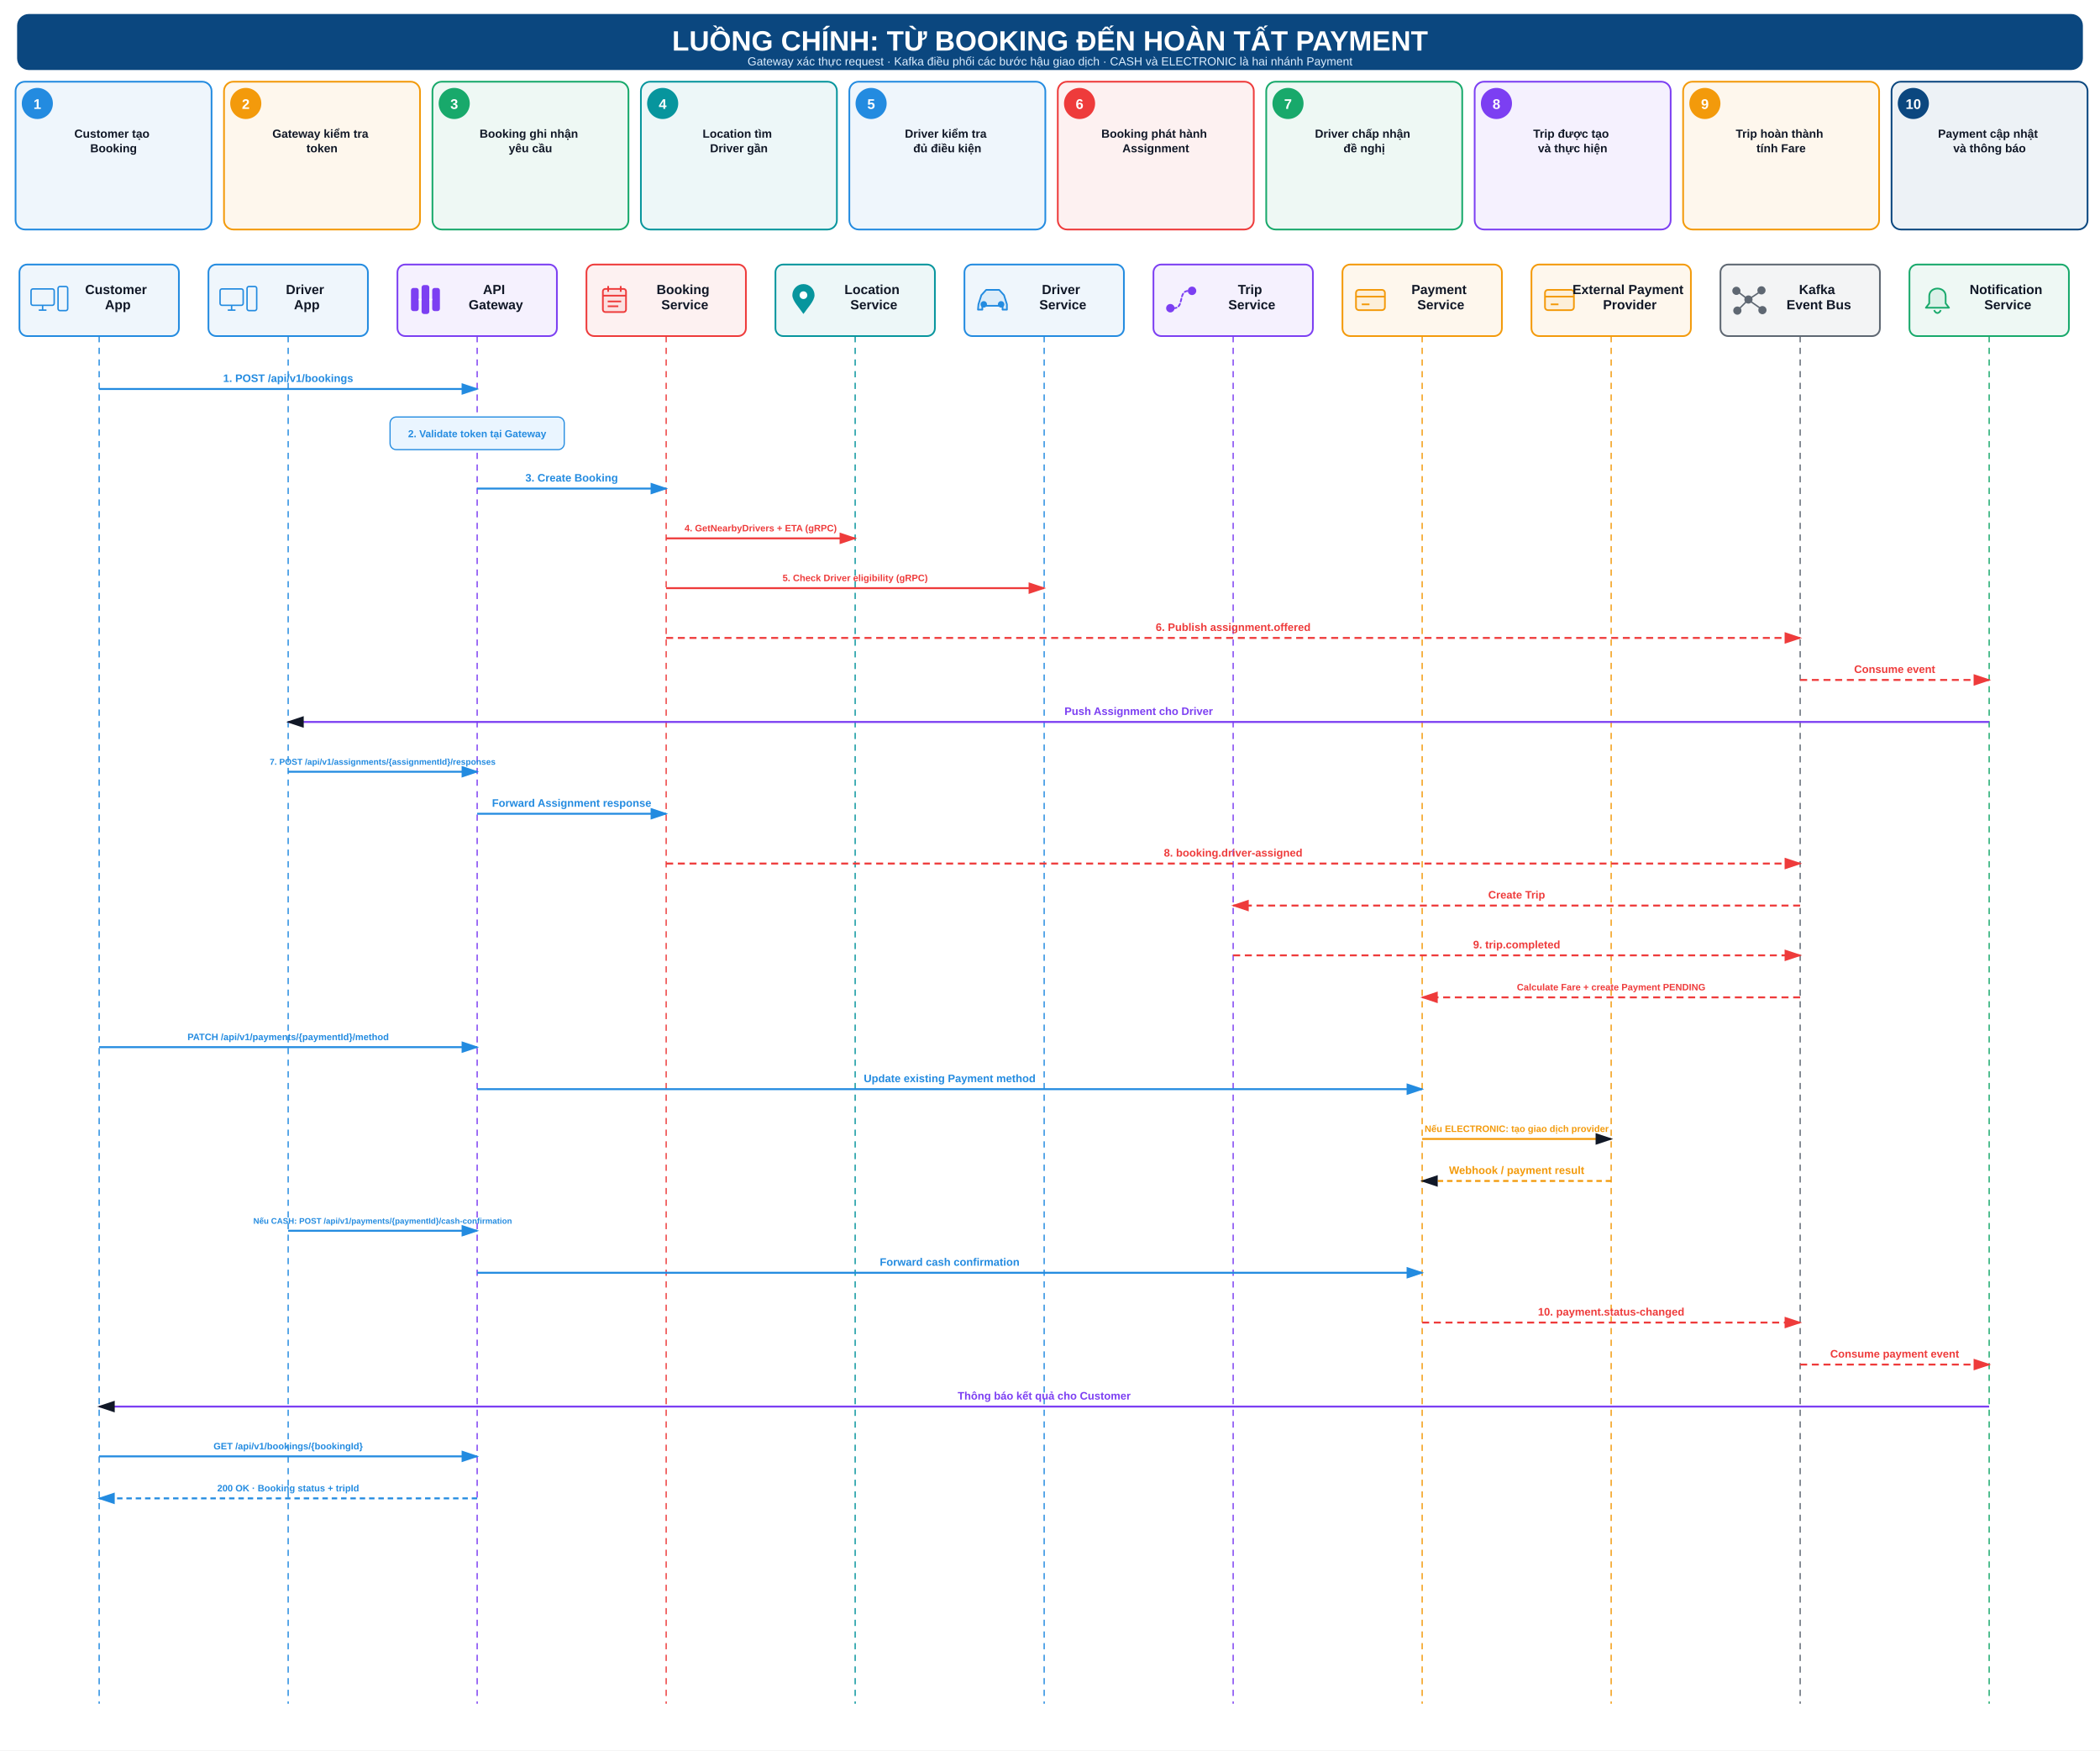
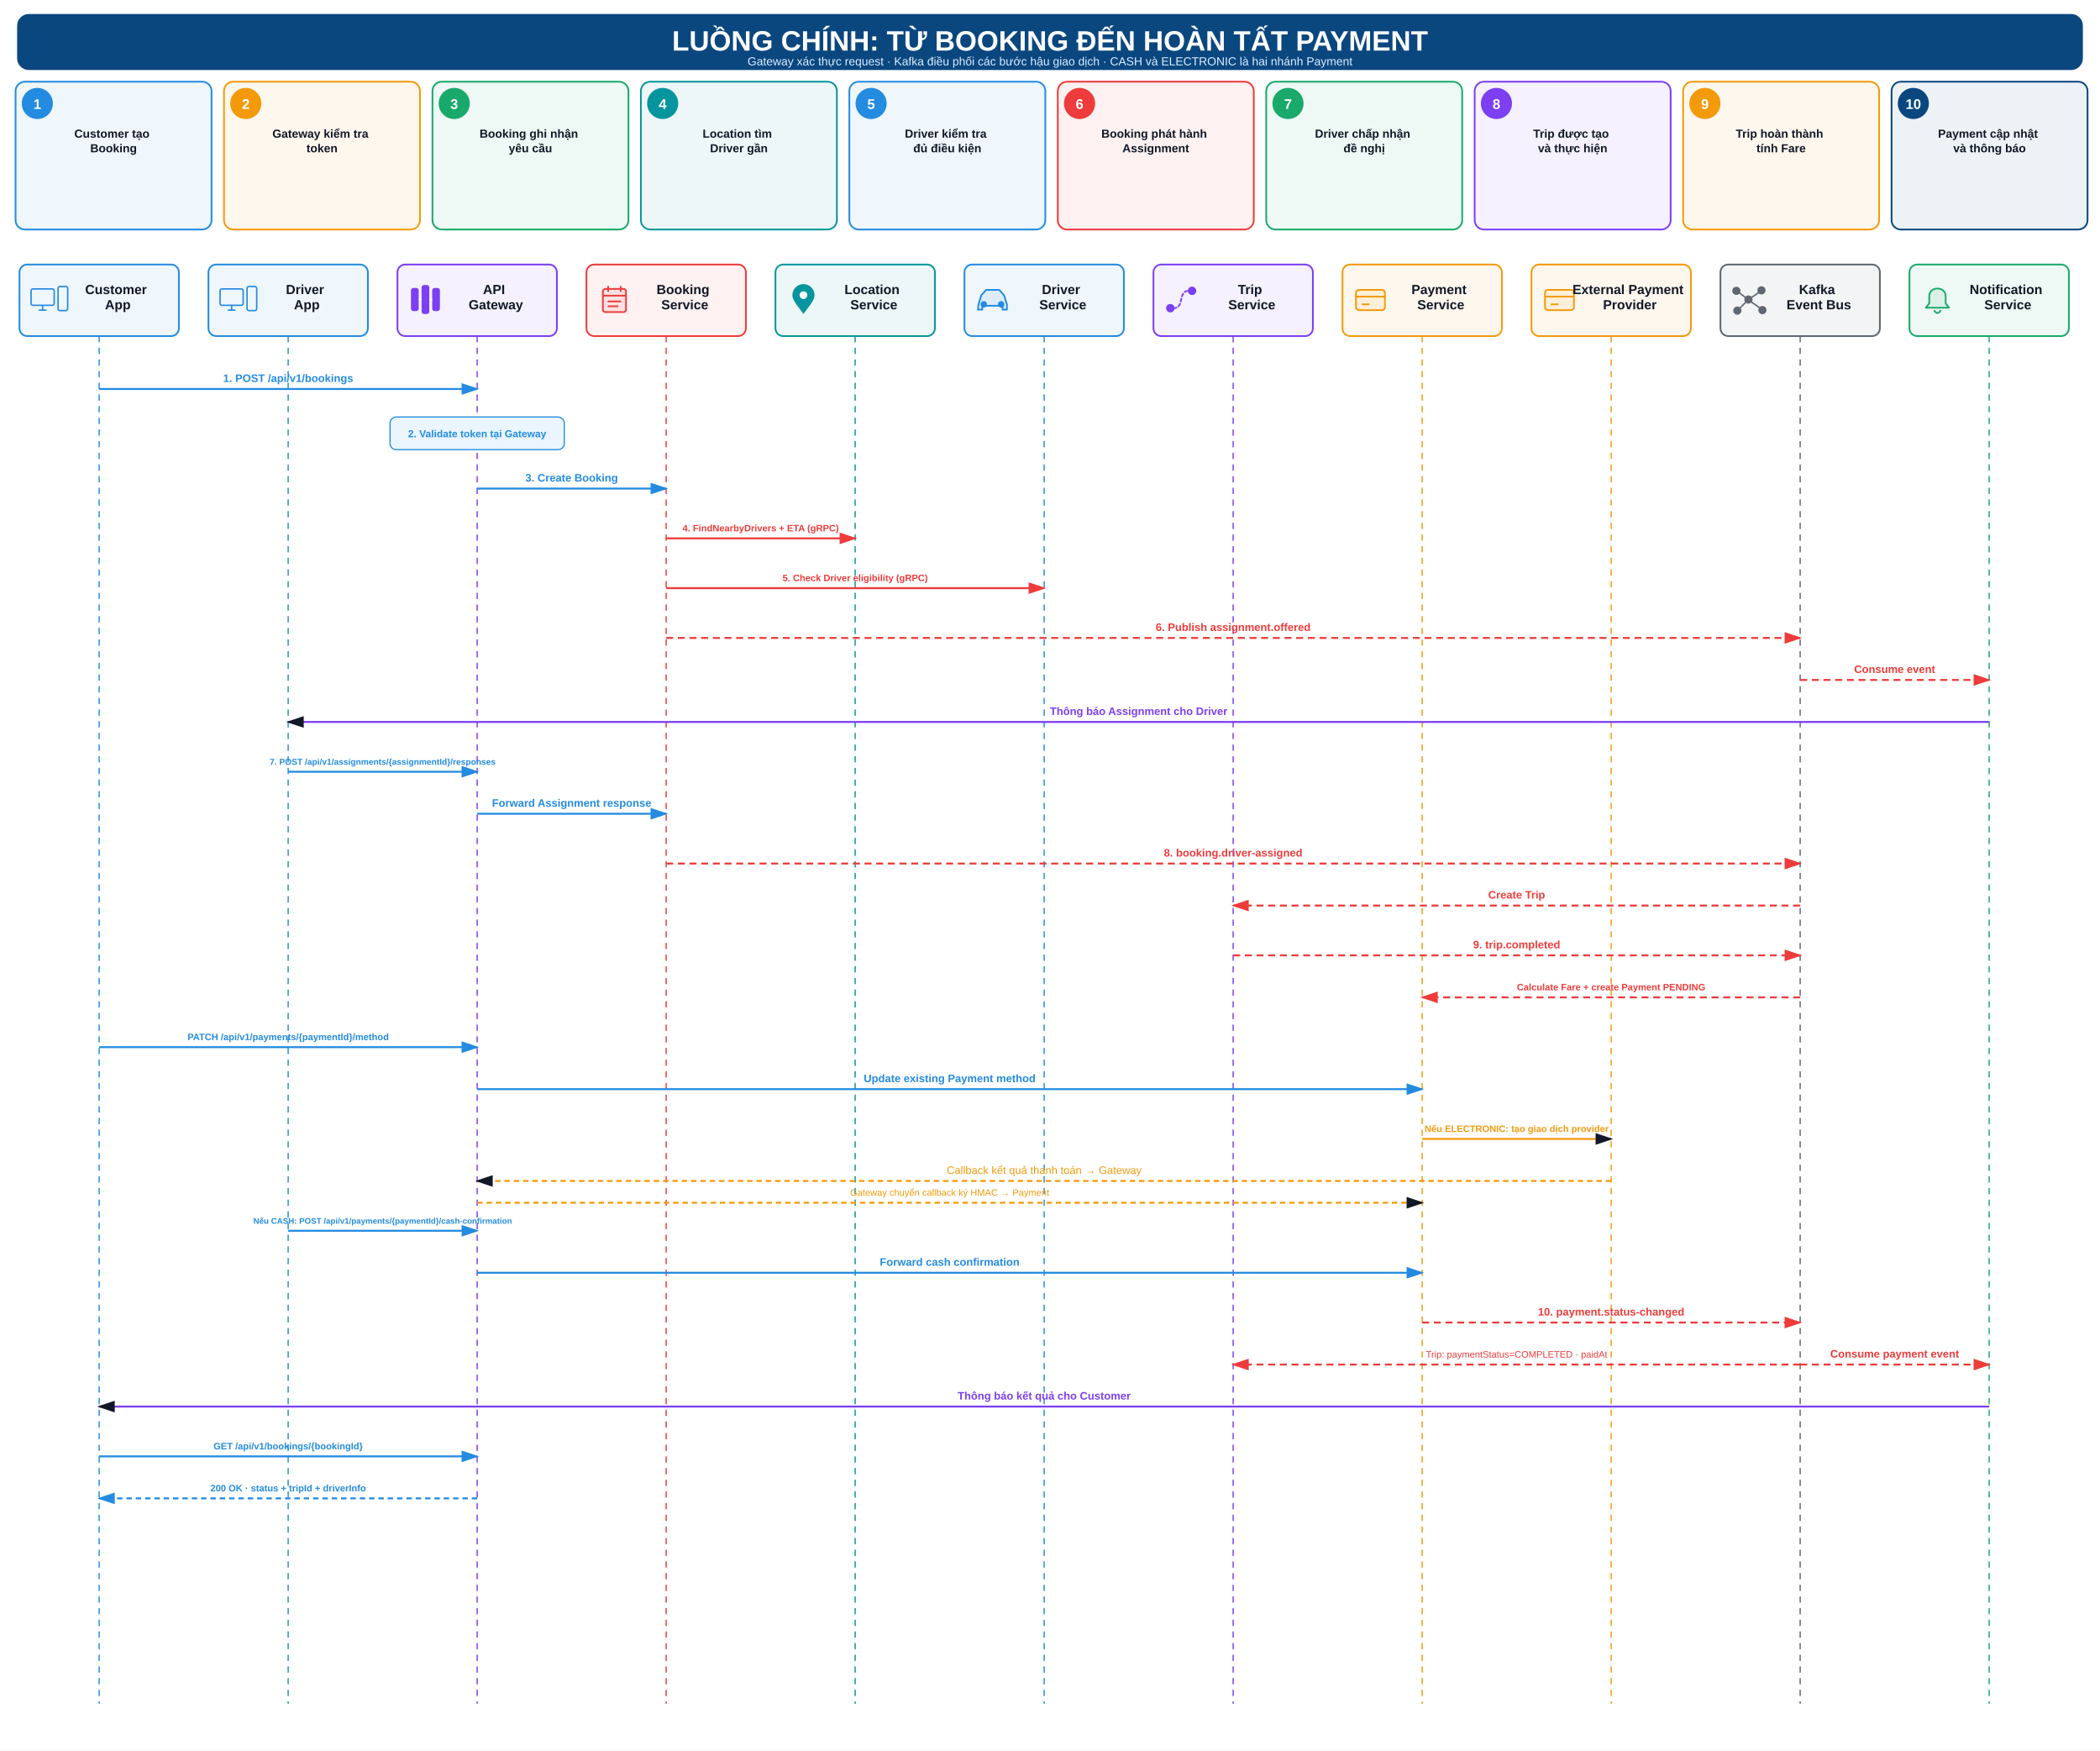
<svg xmlns="http://www.w3.org/2000/svg" width="2700" height="2250" viewBox="0 0 2700 2250">
  <defs>
    <filter id="shadow" x="-20%" y="-20%" width="140%" height="140%">
      <feDropShadow dx="0" dy="4" stdDeviation="5" flood-color="#0F172A" flood-opacity="0.14" />
    </filter>
    <marker id="arrowBlue" markerWidth="10" markerHeight="10" refX="8" refY="3" orient="auto">
      <path d="M0,0 L0,6 L9,3 z" fill="#238BE0" />
    </marker>
    <marker id="arrowRed" markerWidth="10" markerHeight="10" refX="8" refY="3" orient="auto">
      <path d="M0,0 L0,6 L9,3 z" fill="#EE3B3B" />
    </marker>
    <marker id="arrowBlack" markerWidth="10" markerHeight="10" refX="8" refY="3" orient="auto">
      <path d="M0,0 L0,6 L9,3 z" fill="#111827" />
    </marker>
  </defs>
  <rect width="100%" height="100%" fill="#fff" />
  <rect x="22" y="18" width="2656" height="72" rx="15" fill="#0B477F" stroke="#0B477F" stroke-width="0" />
  <text x="1350" y="65" font-family="Arial, Segoe UI, sans-serif" font-size="36" font-weight="700" text-anchor="middle" fill="#FFFFFF">LUỒNG CHÍNH: TỪ BOOKING ĐẾN HOÀN TẤT PAYMENT</text>
  <text x="1350" y="84" font-family="Arial, Segoe UI, sans-serif" font-size="15" font-weight="400" text-anchor="middle" fill="#DCEEFF">Gateway xác thực request · Kafka điều phối các bước hậu giao dịch · CASH và ELECTRONIC là hai nhánh Payment</text>
  <rect x="20" y="105" width="252" height="190" rx="12" fill="#238BE012" stroke="#238BE0" stroke-width="2.2" />
  <circle cx="48" cy="133" r="20" fill="#238BE0" />
  <text x="48" y="140" font-family="Arial, Segoe UI, sans-serif" font-size="18" font-weight="700" text-anchor="middle" fill="#FFFFFF">1</text>
  <text x="146" y="177" font-family="Arial, Segoe UI, sans-serif" font-size="15" font-weight="600" text-anchor="middle" fill="#111827">
    <tspan x="146" dy="0">Customer tạo</tspan>
    <tspan x="146" dy="18.75">Booking</tspan>
  </text>
  <rect x="288" y="105" width="252" height="190" rx="12" fill="#F39A0B12" stroke="#F39A0B" stroke-width="2.2" />
  <circle cx="316" cy="133" r="20" fill="#F39A0B" />
  <text x="316" y="140" font-family="Arial, Segoe UI, sans-serif" font-size="18" font-weight="700" text-anchor="middle" fill="#FFFFFF">2</text>
  <text x="414" y="177" font-family="Arial, Segoe UI, sans-serif" font-size="15" font-weight="600" text-anchor="middle" fill="#111827">
    <tspan x="414" dy="0">Gateway kiểm tra</tspan>
    <tspan x="414" dy="18.75">token</tspan>
  </text>
  <rect x="556" y="105" width="252" height="190" rx="12" fill="#18A96B12" stroke="#18A96B" stroke-width="2.2" />
  <circle cx="584" cy="133" r="20" fill="#18A96B" />
  <text x="584" y="140" font-family="Arial, Segoe UI, sans-serif" font-size="18" font-weight="700" text-anchor="middle" fill="#FFFFFF">3</text>
  <text x="682" y="177" font-family="Arial, Segoe UI, sans-serif" font-size="15" font-weight="600" text-anchor="middle" fill="#111827">
    <tspan x="682" dy="0">Booking ghi nhận</tspan>
    <tspan x="682" dy="18.75">yêu cầu</tspan>
  </text>
  <rect x="824" y="105" width="252" height="190" rx="12" fill="#07959D12" stroke="#07959D" stroke-width="2.2" />
  <circle cx="852" cy="133" r="20" fill="#07959D" />
  <text x="852" y="140" font-family="Arial, Segoe UI, sans-serif" font-size="18" font-weight="700" text-anchor="middle" fill="#FFFFFF">4</text>
  <text x="950" y="177" font-family="Arial, Segoe UI, sans-serif" font-size="15" font-weight="600" text-anchor="middle" fill="#111827">
    <tspan x="950" dy="0">Location tìm</tspan>
    <tspan x="950" dy="18.75">Driver gần</tspan>
  </text>
  <rect x="1092" y="105" width="252" height="190" rx="12" fill="#238BE012" stroke="#238BE0" stroke-width="2.2" />
  <circle cx="1120" cy="133" r="20" fill="#238BE0" />
  <text x="1120" y="140" font-family="Arial, Segoe UI, sans-serif" font-size="18" font-weight="700" text-anchor="middle" fill="#FFFFFF">5</text>
  <text x="1218" y="177" font-family="Arial, Segoe UI, sans-serif" font-size="15" font-weight="600" text-anchor="middle" fill="#111827">
    <tspan x="1218" dy="0">Driver kiểm tra</tspan>
    <tspan x="1218" dy="18.75">đủ điều kiện</tspan>
  </text>
  <rect x="1360" y="105" width="252" height="190" rx="12" fill="#EE3B3B12" stroke="#EE3B3B" stroke-width="2.2" />
  <circle cx="1388" cy="133" r="20" fill="#EE3B3B" />
  <text x="1388" y="140" font-family="Arial, Segoe UI, sans-serif" font-size="18" font-weight="700" text-anchor="middle" fill="#FFFFFF">6</text>
  <text x="1486" y="177" font-family="Arial, Segoe UI, sans-serif" font-size="15" font-weight="600" text-anchor="middle" fill="#111827">
    <tspan x="1486" dy="0">Booking phát hành</tspan>
    <tspan x="1486" dy="18.75">Assignment</tspan>
  </text>
  <rect x="1628" y="105" width="252" height="190" rx="12" fill="#18A96B12" stroke="#18A96B" stroke-width="2.2" />
  <circle cx="1656" cy="133" r="20" fill="#18A96B" />
  <text x="1656" y="140" font-family="Arial, Segoe UI, sans-serif" font-size="18" font-weight="700" text-anchor="middle" fill="#FFFFFF">7</text>
  <text x="1754" y="177" font-family="Arial, Segoe UI, sans-serif" font-size="15" font-weight="600" text-anchor="middle" fill="#111827">
    <tspan x="1754" dy="0">Driver chấp nhận</tspan>
    <tspan x="1754" dy="18.75">đề nghị</tspan>
  </text>
  <rect x="1896" y="105" width="252" height="190" rx="12" fill="#7C3FF212" stroke="#7C3FF2" stroke-width="2.2" />
  <circle cx="1924" cy="133" r="20" fill="#7C3FF2" />
  <text x="1924" y="140" font-family="Arial, Segoe UI, sans-serif" font-size="18" font-weight="700" text-anchor="middle" fill="#FFFFFF">8</text>
  <text x="2022" y="177" font-family="Arial, Segoe UI, sans-serif" font-size="15" font-weight="600" text-anchor="middle" fill="#111827">
    <tspan x="2022" dy="0">Trip được tạo</tspan>
    <tspan x="2022" dy="18.75">và thực hiện</tspan>
  </text>
  <rect x="2164" y="105" width="252" height="190" rx="12" fill="#F39A0B12" stroke="#F39A0B" stroke-width="2.2" />
  <circle cx="2192" cy="133" r="20" fill="#F39A0B" />
  <text x="2192" y="140" font-family="Arial, Segoe UI, sans-serif" font-size="18" font-weight="700" text-anchor="middle" fill="#FFFFFF">9</text>
  <text x="2290" y="177" font-family="Arial, Segoe UI, sans-serif" font-size="15" font-weight="600" text-anchor="middle" fill="#111827">
    <tspan x="2290" dy="0">Trip hoàn thành</tspan>
    <tspan x="2290" dy="18.75">tính Fare</tspan>
  </text>
  <rect x="2432" y="105" width="252" height="190" rx="12" fill="#0B477F12" stroke="#0B477F" stroke-width="2.2" />
  <circle cx="2460" cy="133" r="20" fill="#0B477F" />
  <text x="2460" y="140" font-family="Arial, Segoe UI, sans-serif" font-size="18" font-weight="700" text-anchor="middle" fill="#FFFFFF">10</text>
  <text x="2558" y="177" font-family="Arial, Segoe UI, sans-serif" font-size="15" font-weight="600" text-anchor="middle" fill="#111827">
    <tspan x="2558" dy="0">Payment cập nhật</tspan>
    <tspan x="2558" dy="18.75">và thông báo</tspan>
  </text>
  <rect x="25" y="340" width="205" height="92" rx="10" fill="#238BE012" stroke="#238BE0" stroke-width="2.2" />
  <g transform="translate(61,385) scale(0.62)" fill="none" stroke="#238BE0" stroke-width="3">
    <rect x="-34" y="-22" width="48" height="34" rx="4" />
    <path d="M-18,22 H-2 M-10,12 V22" />
    <rect x="22" y="-27" width="20" height="50" rx="4" />
  </g>
  <text x="151.5" y="378" font-family="Arial, Segoe UI, sans-serif" font-size="17" font-weight="700" text-anchor="middle" fill="#111827">
    <tspan x="151.5" dy="0">Customer</tspan>
    <tspan x="151.5" dy="19.55">App</tspan>
  </text>
  <line x1="127.5" y1="432" x2="127.5" y2="2190" stroke="#238BE0" stroke-width="1.6" stroke-dasharray="8 7" />
  <rect x="268" y="340" width="205" height="92" rx="10" fill="#238BE012" stroke="#238BE0" stroke-width="2.2" />
  <g transform="translate(304,385) scale(0.62)" fill="none" stroke="#238BE0" stroke-width="3">
    <rect x="-34" y="-22" width="48" height="34" rx="4" />
    <path d="M-18,22 H-2 M-10,12 V22" />
    <rect x="22" y="-27" width="20" height="50" rx="4" />
  </g>
  <text x="394.5" y="378" font-family="Arial, Segoe UI, sans-serif" font-size="17" font-weight="700" text-anchor="middle" fill="#111827">
    <tspan x="394.5" dy="0">Driver</tspan>
    <tspan x="394.5" dy="19.55">App</tspan>
  </text>
  <line x1="370.5" y1="432" x2="370.5" y2="2190" stroke="#238BE0" stroke-width="1.6" stroke-dasharray="8 7" />
  <rect x="511" y="340" width="205" height="92" rx="10" fill="#7C3FF212" stroke="#7C3FF2" stroke-width="2.2" />
  <g transform="translate(547,385) scale(0.62)" fill="#7C3FF2">
    <rect x="-30" y="-24" width="16" height="48" rx="5" />
    <rect x="-8" y="-30" width="16" height="60" rx="5" />
    <rect x="14" y="-24" width="16" height="48" rx="5" />
    <path d="M-14,0 H-8 M8,0 H14" stroke="#fff" stroke-width="3" />
  </g>
  <text x="637.5" y="378" font-family="Arial, Segoe UI, sans-serif" font-size="17" font-weight="700" text-anchor="middle" fill="#111827">
    <tspan x="637.5" dy="0">API</tspan>
    <tspan x="637.5" dy="19.55">Gateway</tspan>
  </text>
  <line x1="613.5" y1="432" x2="613.5" y2="2190" stroke="#7C3FF2" stroke-width="1.6" stroke-dasharray="8 7" />
  <rect x="754" y="340" width="205" height="92" rx="10" fill="#EE3B3B12" stroke="#EE3B3B" stroke-width="2.2" />
  <g transform="translate(790,385) scale(0.62)" fill="none" stroke="#EE3B3B" stroke-width="3.5">
    <rect x="-24" y="-22" width="48" height="48" rx="5" fill="#EE3B3B15" />
    <path d="M-24,-8 H24 M-13,-28 V-16 M13,-28 V-16 M-14,4 H14 M-14,14 H8" />
  </g>
  <text x="880.5" y="378" font-family="Arial, Segoe UI, sans-serif" font-size="17" font-weight="700" text-anchor="middle" fill="#111827">
    <tspan x="880.5" dy="0">Booking</tspan>
    <tspan x="880.5" dy="19.55">Service</tspan>
  </text>
  <line x1="856.5" y1="432" x2="856.5" y2="2190" stroke="#EE3B3B" stroke-width="1.6" stroke-dasharray="8 7" />
  <rect x="997" y="340" width="205" height="92" rx="10" fill="#07959D12" stroke="#07959D" stroke-width="2.2" />
  <g transform="translate(1033,385) scale(0.62)">
    <path d="M0,30 C-8,18 -23,3 -23,-9 A23,23 0 1 1 23,-9 C23,3 8,18 0,30Z" fill="#07959D" />
    <circle cx="0" cy="-9" r="8" fill="#fff" />
  </g>
  <text x="1123.5" y="378" font-family="Arial, Segoe UI, sans-serif" font-size="17" font-weight="700" text-anchor="middle" fill="#111827">
    <tspan x="1123.5" dy="0">Location</tspan>
    <tspan x="1123.5" dy="19.55">Service</tspan>
  </text>
  <line x1="1099.5" y1="432" x2="1099.5" y2="2190" stroke="#07959D" stroke-width="1.6" stroke-dasharray="8 7" />
  <rect x="1240" y="340" width="205" height="92" rx="10" fill="#238BE012" stroke="#238BE0" stroke-width="2.2" />
  <g transform="translate(1276,385) scale(0.62)" fill="none" stroke="#238BE0" stroke-width="3.5" stroke-linejoin="round">
    <path d="M-29,10 L-23,-9 L-13,-20 H14 L24,-9 L30,10 V21 H21 V13 H-21 V21 H-30 Z" fill="#238BE018" />
    <circle cx="-18" cy="10" r="5" fill="#238BE0" />
    <circle cx="18" cy="10" r="5" fill="#238BE0" />
  </g>
  <text x="1366.5" y="378" font-family="Arial, Segoe UI, sans-serif" font-size="17" font-weight="700" text-anchor="middle" fill="#111827">
    <tspan x="1366.5" dy="0">Driver</tspan>
    <tspan x="1366.5" dy="19.55">Service</tspan>
  </text>
  <line x1="1342.5" y1="432" x2="1342.5" y2="2190" stroke="#238BE0" stroke-width="1.6" stroke-dasharray="8 7" />
  <rect x="1483" y="340" width="205" height="92" rx="10" fill="#7C3FF212" stroke="#7C3FF2" stroke-width="2.2" />
  <g transform="translate(1519,385) scale(0.62)" fill="none" stroke="#7C3FF2" stroke-width="3.5" stroke-linecap="round">
    <circle cx="-23" cy="18" r="7" fill="#7C3FF2" />
    <circle cx="22" cy="-18" r="7" fill="#7C3FF2" />
    <path d="M-16,18 C7,18 -8,-18 15,-18" stroke-dasharray="6 5" />
  </g>
  <text x="1609.5" y="378" font-family="Arial, Segoe UI, sans-serif" font-size="17" font-weight="700" text-anchor="middle" fill="#111827">
    <tspan x="1609.5" dy="0">Trip</tspan>
    <tspan x="1609.5" dy="19.55">Service</tspan>
  </text>
  <line x1="1585.5" y1="432" x2="1585.5" y2="2190" stroke="#7C3FF2" stroke-width="1.6" stroke-dasharray="8 7" />
  <rect x="1726" y="340" width="205" height="92" rx="10" fill="#F39A0B12" stroke="#F39A0B" stroke-width="2.2" />
  <g transform="translate(1762,385) scale(0.62)" fill="none" stroke="#F39A0B" stroke-width="3.5">
    <rect x="-30" y="-20" width="60" height="42" rx="6" fill="#F39A0B15" />
    <path d="M-30,-6 H30 M-18,10 H-2" />
  </g>
  <text x="1852.5" y="378" font-family="Arial, Segoe UI, sans-serif" font-size="17" font-weight="700" text-anchor="middle" fill="#111827">
    <tspan x="1852.5" dy="0">Payment</tspan>
    <tspan x="1852.5" dy="19.55">Service</tspan>
  </text>
  <line x1="1828.5" y1="432" x2="1828.5" y2="2190" stroke="#F39A0B" stroke-width="1.6" stroke-dasharray="8 7" />
  <rect x="1969" y="340" width="205" height="92" rx="10" fill="#F39A0B12" stroke="#F39A0B" stroke-width="2.2" />
  <g transform="translate(2005,385) scale(0.62)" fill="none" stroke="#F39A0B" stroke-width="3.5">
    <rect x="-30" y="-20" width="60" height="42" rx="6" fill="#F39A0B15" />
    <path d="M-30,-6 H30 M-18,10 H-2" />
  </g>
  <text x="2095.5" y="378" font-family="Arial, Segoe UI, sans-serif" font-size="17" font-weight="700" text-anchor="middle" fill="#111827">
    <tspan x="2095.5" dy="0">External Payment</tspan>
    <tspan x="2095.5" dy="19.55">Provider</tspan>
  </text>
  <line x1="2071.5" y1="432" x2="2071.5" y2="2190" stroke="#F39A0B" stroke-width="1.6" stroke-dasharray="8 7" />
  <rect x="2212" y="340" width="205" height="92" rx="10" fill="#5E677212" stroke="#5E6772" stroke-width="2.2" />
  <g transform="translate(2248,385) scale(0.62)" fill="none" stroke="#5E6772" stroke-width="3">
    <circle cx="0" cy="0" r="7" fill="#5E6772" />
    <circle cx="-25" cy="-18" r="7" fill="#5E6772" />
    <circle cx="27" cy="-19" r="7" fill="#5E6772" />
    <circle cx="-23" cy="23" r="7" fill="#5E6772" />
    <circle cx="29" cy="22" r="7" fill="#5E6772" />
    <path d="M-6,-4 L-19,-14 M6,-4 L21,-14 M-5,5 L-18,18 M6,5 L23,17" />
  </g>
  <text x="2338.5" y="378" font-family="Arial, Segoe UI, sans-serif" font-size="17" font-weight="700" text-anchor="middle" fill="#111827">
    <tspan x="2338.5" dy="0">Kafka</tspan>
    <tspan x="2338.5" dy="19.55">Event Bus</tspan>
  </text>
  <line x1="2314.5" y1="432" x2="2314.5" y2="2190" stroke="#5E6772" stroke-width="1.6" stroke-dasharray="8 7" />
  <rect x="2455" y="340" width="205" height="92" rx="10" fill="#18A96B12" stroke="#18A96B" stroke-width="2.2" />
  <g transform="translate(2491,385) scale(0.62)" fill="none" stroke="#18A96B" stroke-width="3.5" stroke-linejoin="round">
    <path d="M-24,17 H24 L17,8 V-7 C17,-28 -17,-28 -17,-7 V8 Z" fill="#18A96B15" />
    <path d="M-7,22 C-3,30 3,30 7,22" />
  </g>
  <text x="2581.5" y="378" font-family="Arial, Segoe UI, sans-serif" font-size="17" font-weight="700" text-anchor="middle" fill="#111827">
    <tspan x="2581.5" dy="0">Notification</tspan>
    <tspan x="2581.5" dy="19.55">Service</tspan>
  </text>
  <line x1="2557.5" y1="432" x2="2557.5" y2="2190" stroke="#18A96B" stroke-width="1.6" stroke-dasharray="8 7" />
  <line x1="127.5" y1="500" x2="613.5" y2="500" stroke="#238BE0" stroke-width="2.5" marker-end="url(#arrowBlue)" />
  <text x="370.5" y="491" font-family="Arial, Segoe UI, sans-serif" font-size="14" font-weight="600" text-anchor="middle" fill="#238BE0">1. POST /api/v1/bookings</text>
  <rect x="501.5" y="536" width="224" height="42" rx="8" fill="#EAF5FF" stroke="#238BE0" stroke-width="1.5" />
  <text x="613.5" y="562" font-family="Arial, Segoe UI, sans-serif" font-size="13" font-weight="600" text-anchor="middle" fill="#238BE0">2. Validate token tại Gateway</text>
  <line x1="613.5" y1="628" x2="856.5" y2="628" stroke="#238BE0" stroke-width="2.5" marker-end="url(#arrowBlue)" />
  <text x="735" y="619" font-family="Arial, Segoe UI, sans-serif" font-size="14" font-weight="600" text-anchor="middle" fill="#238BE0">3. Create Booking</text>
  <line x1="856.5" y1="692" x2="1099.5" y2="692" stroke="#EE3B3B" stroke-width="2.5" marker-end="url(#arrowRed)" />
-   <text x="978" y="683" font-family="Arial, Segoe UI, sans-serif" font-size="12" font-weight="600" text-anchor="middle" fill="#EE3B3B">4. GetNearbyDrivers + ETA (gRPC)</text>
+   <text x="978" y="683" font-family="Arial, Segoe UI, sans-serif" font-size="12" font-weight="600" text-anchor="middle" fill="#EE3B3B">4. FindNearbyDrivers + ETA (gRPC)</text>
  <line x1="856.5" y1="756" x2="1342.5" y2="756" stroke="#EE3B3B" stroke-width="2.5" marker-end="url(#arrowRed)" />
  <text x="1099.5" y="747" font-family="Arial, Segoe UI, sans-serif" font-size="12" font-weight="600" text-anchor="middle" fill="#EE3B3B">5. Check Driver eligibility (gRPC)</text>
  <line x1="856.5" y1="820" x2="2314.5" y2="820" stroke="#EE3B3B" stroke-width="2.5" stroke-dasharray="9 6" marker-end="url(#arrowRed)" />
  <text x="1585.5" y="811" font-family="Arial, Segoe UI, sans-serif" font-size="14" font-weight="600" text-anchor="middle" fill="#EE3B3B">6. Publish assignment.offered</text>
  <line x1="2314.5" y1="874" x2="2557.5" y2="874" stroke="#EE3B3B" stroke-width="2.5" stroke-dasharray="9 6" marker-end="url(#arrowRed)" />
  <text x="2436" y="865" font-family="Arial, Segoe UI, sans-serif" font-size="14" font-weight="600" text-anchor="middle" fill="#EE3B3B">Consume event</text>
  <line x1="2557.5" y1="928" x2="370.5" y2="928" stroke="#7C3FF2" stroke-width="2.5" marker-end="url(#arrowBlack)" />
-   <text x="1464" y="919" font-family="Arial, Segoe UI, sans-serif" font-size="14" font-weight="600" text-anchor="middle" fill="#7C3FF2">Push Assignment cho Driver</text>
+   <text x="1464" y="919" font-family="Arial, Segoe UI, sans-serif" font-size="14" font-weight="600" text-anchor="middle" fill="#7C3FF2">Thông báo Assignment cho Driver</text>
  <line x1="370.5" y1="992" x2="613.5" y2="992" stroke="#238BE0" stroke-width="2.5" marker-end="url(#arrowBlue)" />
  <text x="492" y="983" font-family="Arial, Segoe UI, sans-serif" font-size="11" font-weight="600" text-anchor="middle" fill="#238BE0">7. POST /api/v1/assignments/{assignmentId}/responses</text>
  <line x1="613.5" y1="1046" x2="856.5" y2="1046" stroke="#238BE0" stroke-width="2.5" marker-end="url(#arrowBlue)" />
  <text x="735" y="1037" font-family="Arial, Segoe UI, sans-serif" font-size="14" font-weight="600" text-anchor="middle" fill="#238BE0">Forward Assignment response</text>
  <line x1="856.5" y1="1110" x2="2314.5" y2="1110" stroke="#EE3B3B" stroke-width="2.5" stroke-dasharray="9 6" marker-end="url(#arrowRed)" />
  <text x="1585.5" y="1101" font-family="Arial, Segoe UI, sans-serif" font-size="14" font-weight="600" text-anchor="middle" fill="#EE3B3B">8. booking.driver-assigned</text>
  <line x1="2314.5" y1="1164" x2="1585.5" y2="1164" stroke="#EE3B3B" stroke-width="2.5" stroke-dasharray="9 6" marker-end="url(#arrowRed)" />
  <text x="1950" y="1155" font-family="Arial, Segoe UI, sans-serif" font-size="14" font-weight="600" text-anchor="middle" fill="#EE3B3B">Create Trip</text>
  <line x1="1585.5" y1="1228" x2="2314.5" y2="1228" stroke="#EE3B3B" stroke-width="2.5" stroke-dasharray="9 6" marker-end="url(#arrowRed)" />
  <text x="1950" y="1219" font-family="Arial, Segoe UI, sans-serif" font-size="14" font-weight="600" text-anchor="middle" fill="#EE3B3B">9. trip.completed</text>
  <line x1="2314.5" y1="1282" x2="1828.5" y2="1282" stroke="#EE3B3B" stroke-width="2.5" stroke-dasharray="9 6" marker-end="url(#arrowRed)" />
  <text x="2071.5" y="1273" font-family="Arial, Segoe UI, sans-serif" font-size="12" font-weight="600" text-anchor="middle" fill="#EE3B3B">Calculate Fare + create Payment PENDING</text>
  <line x1="127.5" y1="1346" x2="613.5" y2="1346" stroke="#238BE0" stroke-width="2.5" marker-end="url(#arrowBlue)" />
  <text x="370.5" y="1337" font-family="Arial, Segoe UI, sans-serif" font-size="12" font-weight="600" text-anchor="middle" fill="#238BE0">PATCH /api/v1/payments/{paymentId}/method</text>
  <line x1="613.5" y1="1400" x2="1828.5" y2="1400" stroke="#238BE0" stroke-width="2.5" marker-end="url(#arrowBlue)" />
  <text x="1221" y="1391" font-family="Arial, Segoe UI, sans-serif" font-size="14" font-weight="600" text-anchor="middle" fill="#238BE0">Update existing Payment method</text>
  <line x1="1828.5" y1="1464" x2="2071.5" y2="1464" stroke="#F39A0B" stroke-width="2.5" marker-end="url(#arrowBlack)" />
  <text x="1950" y="1455" font-family="Arial, Segoe UI, sans-serif" font-size="12" font-weight="600" text-anchor="middle" fill="#F39A0B">Nếu ELECTRONIC: tạo giao dịch provider</text>
-   <line x1="2071.5" y1="1518" x2="1828.5" y2="1518" stroke="#F39A0B" stroke-width="2.5" stroke-dasharray="7 5" marker-end="url(#arrowBlack)" />
-   <text x="1950" y="1509" font-family="Arial, Segoe UI, sans-serif" font-size="14" font-weight="600" text-anchor="middle" fill="#F39A0B">Webhook / payment result</text>
+   <line x1="2071.5" y1="1518" x2="613.5" y2="1518" stroke="#F39A0B" stroke-width="2.5" stroke-dasharray="7 5" marker-end="url(#arrowBlack)" />
+   <text x="1342.5" y="1509" font-family="Arial, Segoe UI, sans-serif" font-size="14" font-weight="400" text-anchor="middle" fill="#F39A0B">Callback kết quả thanh toán → Gateway</text>
  <line x1="370.5" y1="1582" x2="613.5" y2="1582" stroke="#238BE0" stroke-width="2.5" marker-end="url(#arrowBlue)" />
  <text x="492" y="1573" font-family="Arial, Segoe UI, sans-serif" font-size="10.5" font-weight="600" text-anchor="middle" fill="#238BE0">Nếu CASH: POST /api/v1/payments/{paymentId}/cash-confirmation</text>
  <line x1="613.5" y1="1636" x2="1828.5" y2="1636" stroke="#238BE0" stroke-width="2.5" marker-end="url(#arrowBlue)" />
  <text x="1221" y="1627" font-family="Arial, Segoe UI, sans-serif" font-size="14" font-weight="600" text-anchor="middle" fill="#238BE0">Forward cash confirmation</text>
  <line x1="1828.5" y1="1700" x2="2314.5" y2="1700" stroke="#EE3B3B" stroke-width="2.5" stroke-dasharray="9 6" marker-end="url(#arrowRed)" />
  <text x="2071.5" y="1691" font-family="Arial, Segoe UI, sans-serif" font-size="14" font-weight="600" text-anchor="middle" fill="#EE3B3B">10. payment.status-changed</text>
  <line x1="2314.5" y1="1754" x2="2557.5" y2="1754" stroke="#EE3B3B" stroke-width="2.5" stroke-dasharray="9 6" marker-end="url(#arrowRed)" />
  <text x="2436" y="1745" font-family="Arial, Segoe UI, sans-serif" font-size="14" font-weight="600" text-anchor="middle" fill="#EE3B3B">Consume payment event</text>
  <line x1="2557.5" y1="1808" x2="127.5" y2="1808" stroke="#7C3FF2" stroke-width="2.5" marker-end="url(#arrowBlack)" />
  <text x="1342.5" y="1799" font-family="Arial, Segoe UI, sans-serif" font-size="14" font-weight="600" text-anchor="middle" fill="#7C3FF2">Thông báo kết quả cho Customer</text>
  <line x1="127.5" y1="1872" x2="613.5" y2="1872" stroke="#238BE0" stroke-width="2.5" marker-end="url(#arrowBlue)" />
  <text x="370.5" y="1863" font-family="Arial, Segoe UI, sans-serif" font-size="12" font-weight="600" text-anchor="middle" fill="#238BE0">GET /api/v1/bookings/{bookingId}</text>
  <line x1="613.5" y1="1926" x2="127.5" y2="1926" stroke="#238BE0" stroke-width="2.5" stroke-dasharray="7 5" marker-end="url(#arrowBlue)" />
-   <text x="370.5" y="1917" font-family="Arial, Segoe UI, sans-serif" font-size="12" font-weight="600" text-anchor="middle" fill="#238BE0">200 OK · Booking status + tripId</text>
+   <text x="370.5" y="1917" font-family="Arial, Segoe UI, sans-serif" font-size="12" font-weight="600" text-anchor="middle" fill="#238BE0">200 OK · status + tripId + driverInfo</text>
+   <line x1="613.5" y1="1546" x2="1828.5" y2="1546" stroke="#F39A0B" stroke-width="2.5" stroke-dasharray="7 5" marker-end="url(#arrowBlack)" />
+   <text x="1221" y="1537" font-family="Arial, Segoe UI, sans-serif" font-size="12" font-weight="400" text-anchor="middle" fill="#F39A0B">Gateway chuyển callback ký HMAC → Payment</text>
+   <line x1="2314.5" y1="1754" x2="1585.5" y2="1754" stroke="#EE3B3B" stroke-width="2.5" stroke-dasharray="9 6" marker-end="url(#arrowRed)" />
+   <text x="1950" y="1745" font-family="Arial, Segoe UI, sans-serif" font-size="12" font-weight="400" text-anchor="middle" fill="#EE3B3B">Trip: paymentStatus=COMPLETED · paidAt</text>
</svg>
